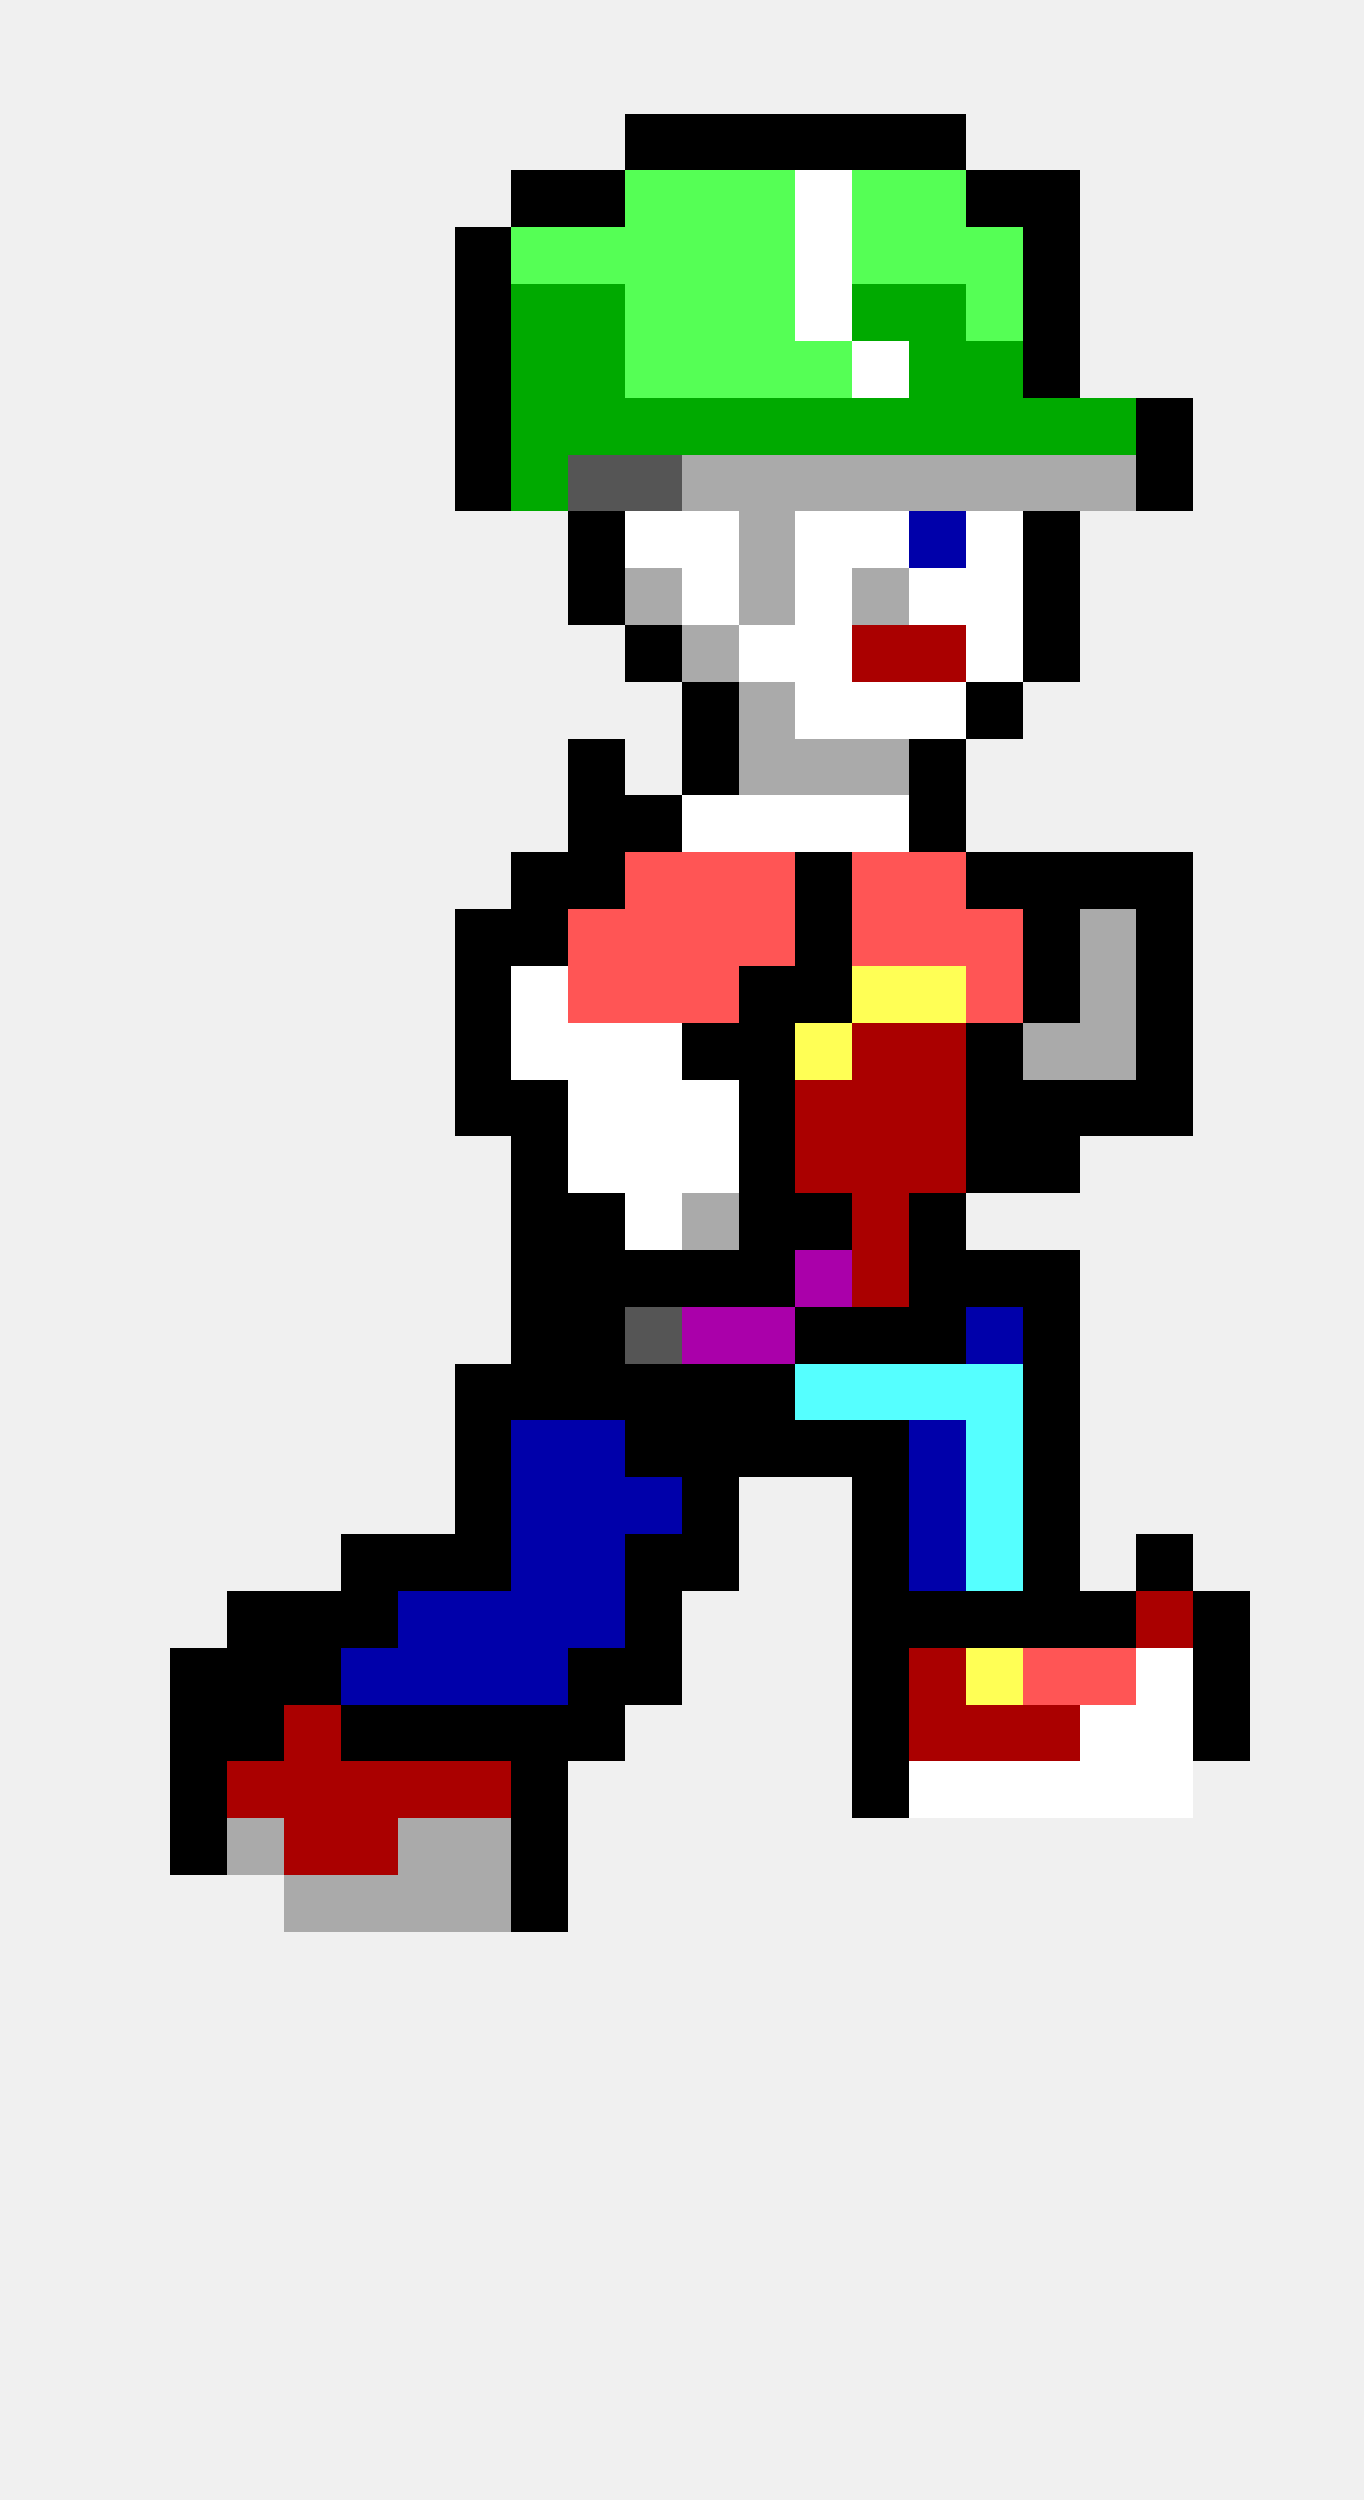
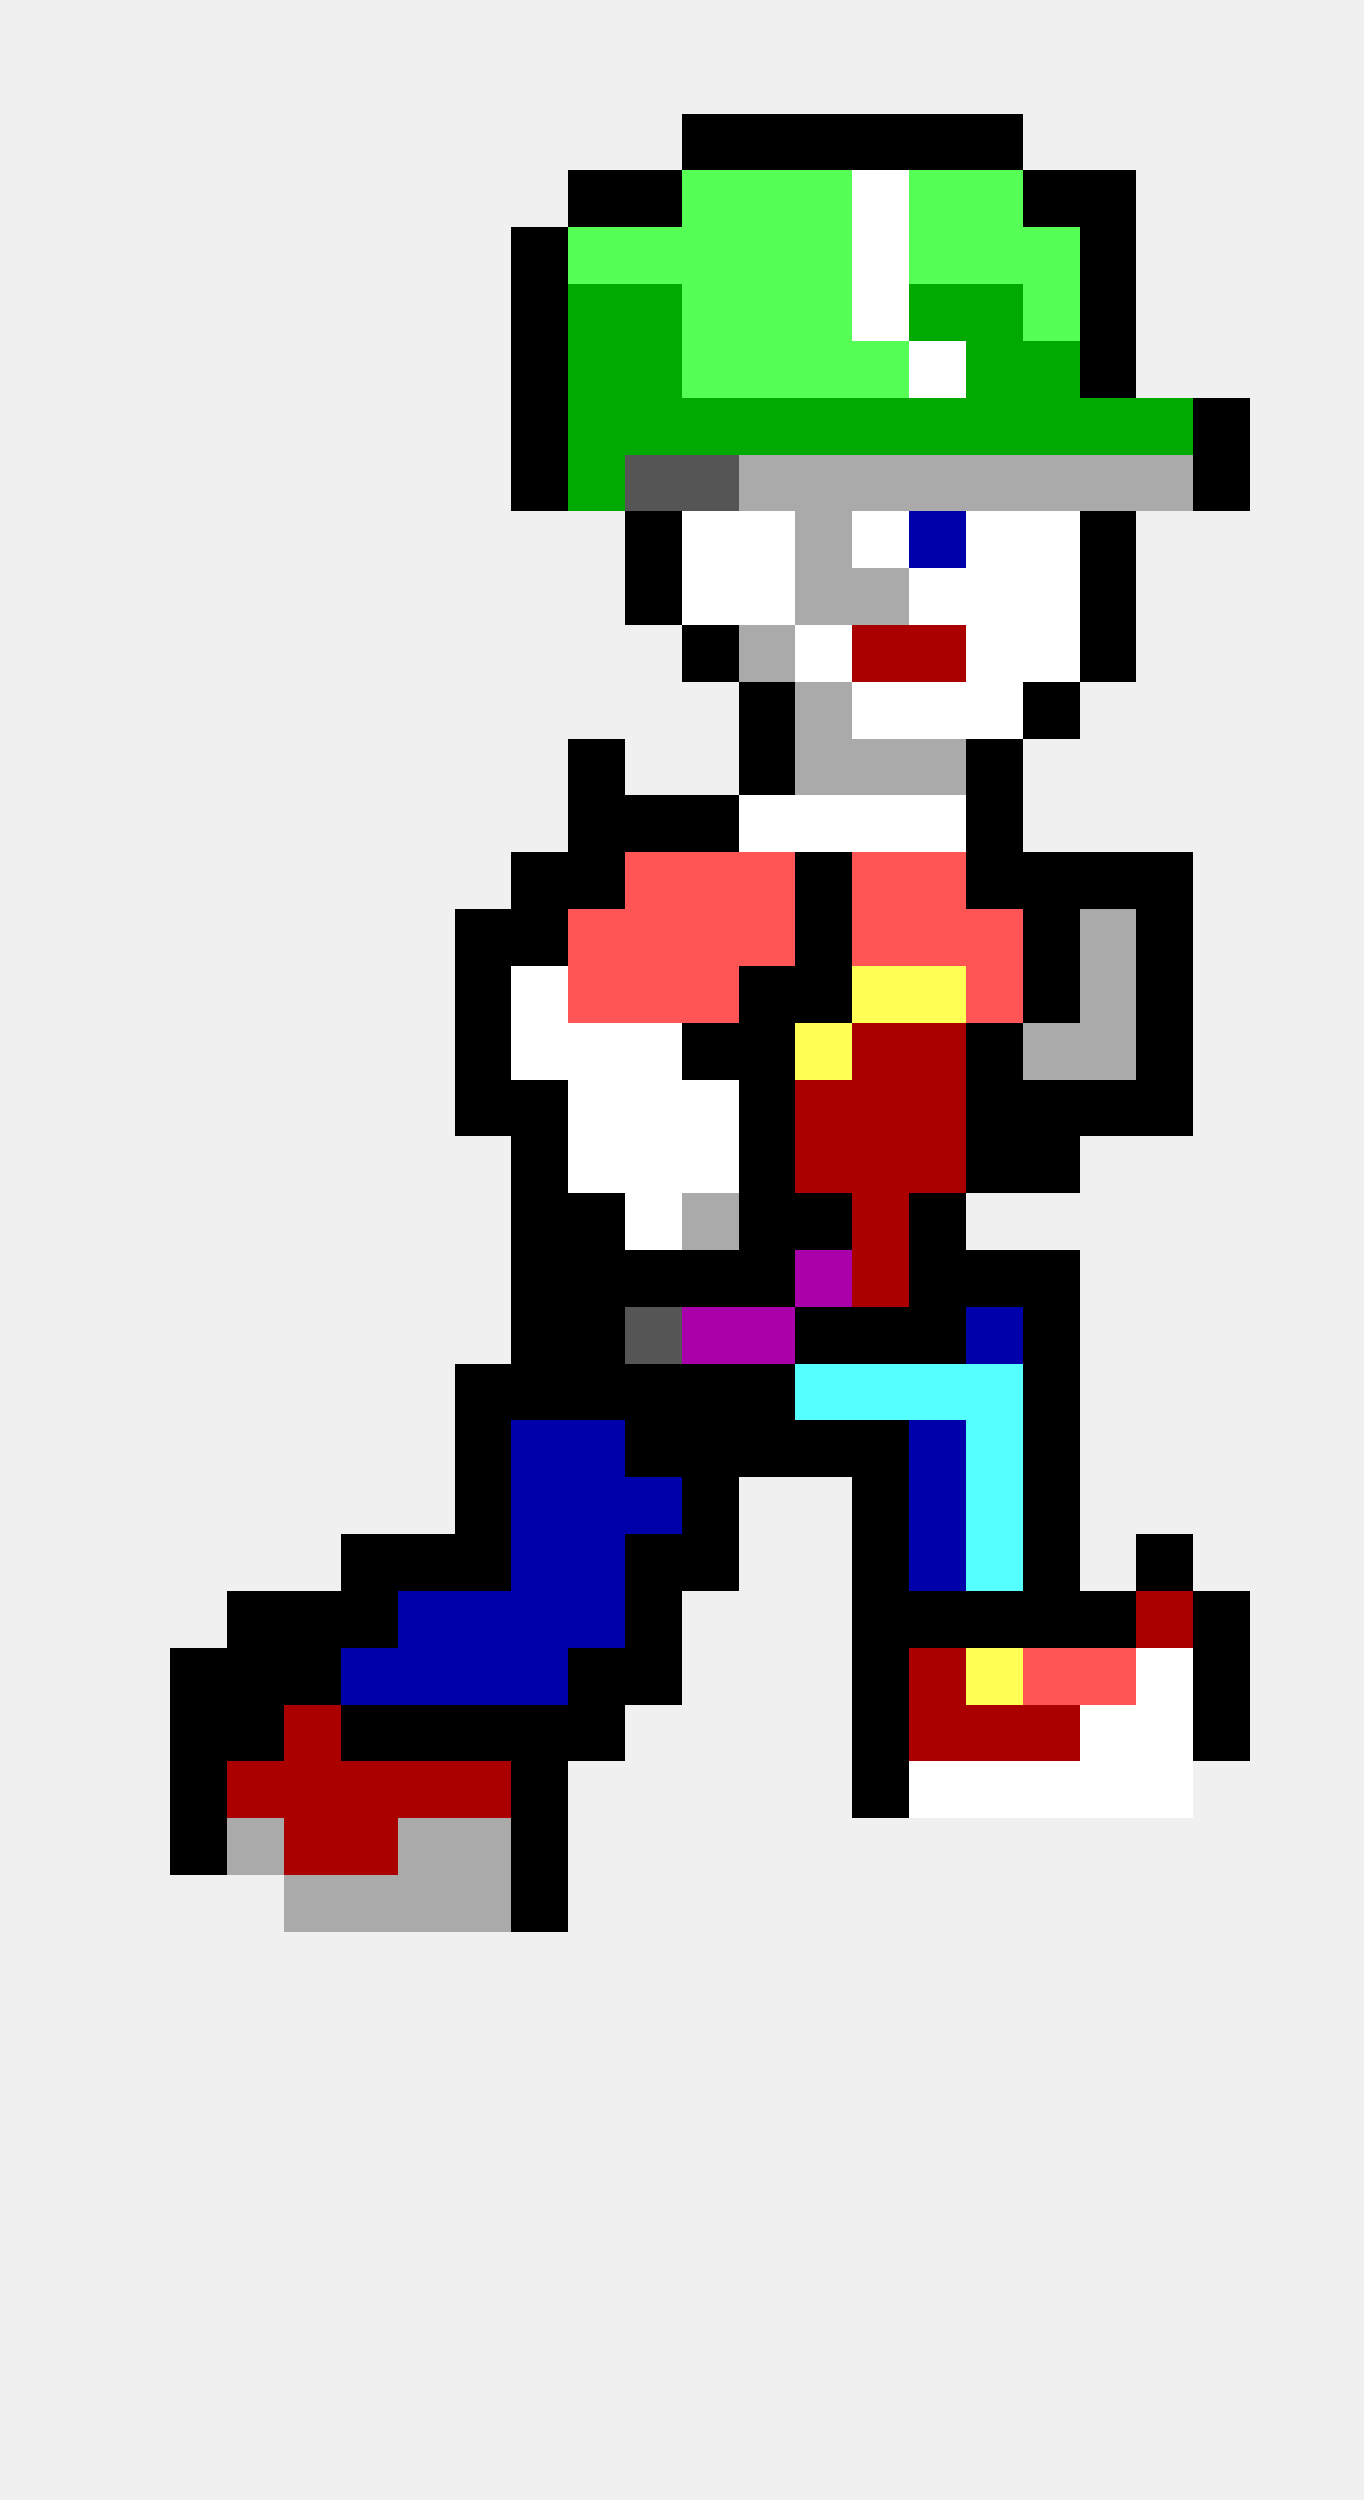
<svg xmlns="http://www.w3.org/2000/svg" width="24" height="44" viewBox="0 0 24 44" shape-rendering="crispEdges">
-   <rect x="11" y="2" width="1" height="1" fill="#000000" />
  <rect x="12" y="2" width="1" height="1" fill="#000000" />
  <rect x="13" y="2" width="1" height="1" fill="#000000" />
  <rect x="14" y="2" width="1" height="1" fill="#000000" />
  <rect x="15" y="2" width="1" height="1" fill="#000000" />
  <rect x="16" y="2" width="1" height="1" fill="#000000" />
-   <rect x="9" y="3" width="1" height="1" fill="#000000" />
+   <rect x="17" y="2" width="1" height="1" fill="#000000" />
  <rect x="10" y="3" width="1" height="1" fill="#000000" />
-   <rect x="11" y="3" width="1" height="1" fill="#55ff55" />
+   <rect x="11" y="3" width="1" height="1" fill="#000000" />
  <rect x="12" y="3" width="1" height="1" fill="#55ff55" />
  <rect x="13" y="3" width="1" height="1" fill="#55ff55" />
-   <rect x="14" y="3" width="1" height="1" fill="#ffffff" />
-   <rect x="15" y="3" width="1" height="1" fill="#55ff55" />
+   <rect x="14" y="3" width="1" height="1" fill="#55ff55" />
+   <rect x="15" y="3" width="1" height="1" fill="#ffffff" />
  <rect x="16" y="3" width="1" height="1" fill="#55ff55" />
-   <rect x="17" y="3" width="1" height="1" fill="#000000" />
+   <rect x="17" y="3" width="1" height="1" fill="#55ff55" />
  <rect x="18" y="3" width="1" height="1" fill="#000000" />
-   <rect x="8" y="4" width="1" height="1" fill="#000000" />
-   <rect x="9" y="4" width="1" height="1" fill="#55ff55" />
+   <rect x="19" y="3" width="1" height="1" fill="#000000" />
+   <rect x="9" y="4" width="1" height="1" fill="#000000" />
  <rect x="10" y="4" width="1" height="1" fill="#55ff55" />
  <rect x="11" y="4" width="1" height="1" fill="#55ff55" />
  <rect x="12" y="4" width="1" height="1" fill="#55ff55" />
  <rect x="13" y="4" width="1" height="1" fill="#55ff55" />
-   <rect x="14" y="4" width="1" height="1" fill="#ffffff" />
-   <rect x="15" y="4" width="1" height="1" fill="#55ff55" />
+   <rect x="14" y="4" width="1" height="1" fill="#55ff55" />
+   <rect x="15" y="4" width="1" height="1" fill="#ffffff" />
  <rect x="16" y="4" width="1" height="1" fill="#55ff55" />
  <rect x="17" y="4" width="1" height="1" fill="#55ff55" />
-   <rect x="18" y="4" width="1" height="1" fill="#000000" />
-   <rect x="8" y="5" width="1" height="1" fill="#000000" />
-   <rect x="9" y="5" width="1" height="1" fill="#00aa00" />
+   <rect x="18" y="4" width="1" height="1" fill="#55ff55" />
+   <rect x="19" y="4" width="1" height="1" fill="#000000" />
+   <rect x="9" y="5" width="1" height="1" fill="#000000" />
  <rect x="10" y="5" width="1" height="1" fill="#00aa00" />
-   <rect x="11" y="5" width="1" height="1" fill="#55ff55" />
+   <rect x="11" y="5" width="1" height="1" fill="#00aa00" />
  <rect x="12" y="5" width="1" height="1" fill="#55ff55" />
  <rect x="13" y="5" width="1" height="1" fill="#55ff55" />
-   <rect x="14" y="5" width="1" height="1" fill="#ffffff" />
-   <rect x="15" y="5" width="1" height="1" fill="#00aa00" />
+   <rect x="14" y="5" width="1" height="1" fill="#55ff55" />
+   <rect x="15" y="5" width="1" height="1" fill="#ffffff" />
  <rect x="16" y="5" width="1" height="1" fill="#00aa00" />
-   <rect x="17" y="5" width="1" height="1" fill="#55ff55" />
-   <rect x="18" y="5" width="1" height="1" fill="#000000" />
-   <rect x="8" y="6" width="1" height="1" fill="#000000" />
-   <rect x="9" y="6" width="1" height="1" fill="#00aa00" />
+   <rect x="17" y="5" width="1" height="1" fill="#00aa00" />
+   <rect x="18" y="5" width="1" height="1" fill="#55ff55" />
+   <rect x="19" y="5" width="1" height="1" fill="#000000" />
+   <rect x="9" y="6" width="1" height="1" fill="#000000" />
  <rect x="10" y="6" width="1" height="1" fill="#00aa00" />
-   <rect x="11" y="6" width="1" height="1" fill="#55ff55" />
+   <rect x="11" y="6" width="1" height="1" fill="#00aa00" />
  <rect x="12" y="6" width="1" height="1" fill="#55ff55" />
  <rect x="13" y="6" width="1" height="1" fill="#55ff55" />
  <rect x="14" y="6" width="1" height="1" fill="#55ff55" />
-   <rect x="15" y="6" width="1" height="1" fill="#ffffff" />
-   <rect x="16" y="6" width="1" height="1" fill="#00aa00" />
+   <rect x="15" y="6" width="1" height="1" fill="#55ff55" />
+   <rect x="16" y="6" width="1" height="1" fill="#ffffff" />
  <rect x="17" y="6" width="1" height="1" fill="#00aa00" />
-   <rect x="18" y="6" width="1" height="1" fill="#000000" />
-   <rect x="8" y="7" width="1" height="1" fill="#000000" />
-   <rect x="9" y="7" width="1" height="1" fill="#00aa00" />
+   <rect x="18" y="6" width="1" height="1" fill="#00aa00" />
+   <rect x="19" y="6" width="1" height="1" fill="#000000" />
+   <rect x="9" y="7" width="1" height="1" fill="#000000" />
  <rect x="10" y="7" width="1" height="1" fill="#00aa00" />
  <rect x="11" y="7" width="1" height="1" fill="#00aa00" />
  <rect x="12" y="7" width="1" height="1" fill="#00aa00" />
  <rect x="13" y="7" width="1" height="1" fill="#00aa00" />
  <rect x="14" y="7" width="1" height="1" fill="#00aa00" />
  <rect x="15" y="7" width="1" height="1" fill="#00aa00" />
  <rect x="16" y="7" width="1" height="1" fill="#00aa00" />
  <rect x="17" y="7" width="1" height="1" fill="#00aa00" />
  <rect x="18" y="7" width="1" height="1" fill="#00aa00" />
  <rect x="19" y="7" width="1" height="1" fill="#00aa00" />
-   <rect x="20" y="7" width="1" height="1" fill="#000000" />
-   <rect x="8" y="8" width="1" height="1" fill="#000000" />
-   <rect x="9" y="8" width="1" height="1" fill="#00aa00" />
-   <rect x="10" y="8" width="1" height="1" fill="#555555" />
+   <rect x="20" y="7" width="1" height="1" fill="#00aa00" />
+   <rect x="21" y="7" width="1" height="1" fill="#000000" />
+   <rect x="9" y="8" width="1" height="1" fill="#000000" />
+   <rect x="10" y="8" width="1" height="1" fill="#00aa00" />
  <rect x="11" y="8" width="1" height="1" fill="#555555" />
-   <rect x="12" y="8" width="1" height="1" fill="#aaaaaa" />
+   <rect x="12" y="8" width="1" height="1" fill="#555555" />
  <rect x="13" y="8" width="1" height="1" fill="#aaaaaa" />
  <rect x="14" y="8" width="1" height="1" fill="#aaaaaa" />
  <rect x="15" y="8" width="1" height="1" fill="#aaaaaa" />
  <rect x="16" y="8" width="1" height="1" fill="#aaaaaa" />
  <rect x="17" y="8" width="1" height="1" fill="#aaaaaa" />
  <rect x="18" y="8" width="1" height="1" fill="#aaaaaa" />
  <rect x="19" y="8" width="1" height="1" fill="#aaaaaa" />
-   <rect x="20" y="8" width="1" height="1" fill="#000000" />
-   <rect x="10" y="9" width="1" height="1" fill="#000000" />
-   <rect x="11" y="9" width="1" height="1" fill="#ffffff" />
+   <rect x="20" y="8" width="1" height="1" fill="#aaaaaa" />
+   <rect x="21" y="8" width="1" height="1" fill="#000000" />
+   <rect x="11" y="9" width="1" height="1" fill="#000000" />
  <rect x="12" y="9" width="1" height="1" fill="#ffffff" />
-   <rect x="13" y="9" width="1" height="1" fill="#aaaaaa" />
-   <rect x="14" y="9" width="1" height="1" fill="#ffffff" />
+   <rect x="13" y="9" width="1" height="1" fill="#ffffff" />
+   <rect x="14" y="9" width="1" height="1" fill="#aaaaaa" />
  <rect x="15" y="9" width="1" height="1" fill="#ffffff" />
  <rect x="16" y="9" width="1" height="1" fill="#0000aa" />
  <rect x="17" y="9" width="1" height="1" fill="#ffffff" />
-   <rect x="18" y="9" width="1" height="1" fill="#000000" />
-   <rect x="10" y="10" width="1" height="1" fill="#000000" />
-   <rect x="11" y="10" width="1" height="1" fill="#aaaaaa" />
+   <rect x="18" y="9" width="1" height="1" fill="#ffffff" />
+   <rect x="19" y="9" width="1" height="1" fill="#000000" />
+   <rect x="11" y="10" width="1" height="1" fill="#000000" />
  <rect x="12" y="10" width="1" height="1" fill="#ffffff" />
-   <rect x="13" y="10" width="1" height="1" fill="#aaaaaa" />
-   <rect x="14" y="10" width="1" height="1" fill="#ffffff" />
+   <rect x="13" y="10" width="1" height="1" fill="#ffffff" />
+   <rect x="14" y="10" width="1" height="1" fill="#aaaaaa" />
  <rect x="15" y="10" width="1" height="1" fill="#aaaaaa" />
  <rect x="16" y="10" width="1" height="1" fill="#ffffff" />
  <rect x="17" y="10" width="1" height="1" fill="#ffffff" />
-   <rect x="18" y="10" width="1" height="1" fill="#000000" />
-   <rect x="11" y="11" width="1" height="1" fill="#000000" />
-   <rect x="12" y="11" width="1" height="1" fill="#aaaaaa" />
-   <rect x="13" y="11" width="1" height="1" fill="#ffffff" />
+   <rect x="18" y="10" width="1" height="1" fill="#ffffff" />
+   <rect x="19" y="10" width="1" height="1" fill="#000000" />
+   <rect x="12" y="11" width="1" height="1" fill="#000000" />
+   <rect x="13" y="11" width="1" height="1" fill="#aaaaaa" />
  <rect x="14" y="11" width="1" height="1" fill="#ffffff" />
  <rect x="15" y="11" width="1" height="1" fill="#aa0000" />
  <rect x="16" y="11" width="1" height="1" fill="#aa0000" />
  <rect x="17" y="11" width="1" height="1" fill="#ffffff" />
-   <rect x="18" y="11" width="1" height="1" fill="#000000" />
-   <rect x="12" y="12" width="1" height="1" fill="#000000" />
-   <rect x="13" y="12" width="1" height="1" fill="#aaaaaa" />
-   <rect x="14" y="12" width="1" height="1" fill="#ffffff" />
+   <rect x="18" y="11" width="1" height="1" fill="#ffffff" />
+   <rect x="19" y="11" width="1" height="1" fill="#000000" />
+   <rect x="13" y="12" width="1" height="1" fill="#000000" />
+   <rect x="14" y="12" width="1" height="1" fill="#aaaaaa" />
  <rect x="15" y="12" width="1" height="1" fill="#ffffff" />
  <rect x="16" y="12" width="1" height="1" fill="#ffffff" />
-   <rect x="17" y="12" width="1" height="1" fill="#000000" />
+   <rect x="17" y="12" width="1" height="1" fill="#ffffff" />
+   <rect x="18" y="12" width="1" height="1" fill="#000000" />
  <rect x="10" y="13" width="1" height="1" fill="#000000" />
-   <rect x="12" y="13" width="1" height="1" fill="#000000" />
-   <rect x="13" y="13" width="1" height="1" fill="#aaaaaa" />
+   <rect x="13" y="13" width="1" height="1" fill="#000000" />
  <rect x="14" y="13" width="1" height="1" fill="#aaaaaa" />
  <rect x="15" y="13" width="1" height="1" fill="#aaaaaa" />
-   <rect x="16" y="13" width="1" height="1" fill="#000000" />
+   <rect x="16" y="13" width="1" height="1" fill="#aaaaaa" />
+   <rect x="17" y="13" width="1" height="1" fill="#000000" />
  <rect x="10" y="14" width="1" height="1" fill="#000000" />
  <rect x="11" y="14" width="1" height="1" fill="#000000" />
-   <rect x="12" y="14" width="1" height="1" fill="#ffffff" />
+   <rect x="12" y="14" width="1" height="1" fill="#000000" />
  <rect x="13" y="14" width="1" height="1" fill="#ffffff" />
  <rect x="14" y="14" width="1" height="1" fill="#ffffff" />
  <rect x="15" y="14" width="1" height="1" fill="#ffffff" />
-   <rect x="16" y="14" width="1" height="1" fill="#000000" />
+   <rect x="16" y="14" width="1" height="1" fill="#ffffff" />
+   <rect x="17" y="14" width="1" height="1" fill="#000000" />
  <rect x="9" y="15" width="1" height="1" fill="#000000" />
  <rect x="10" y="15" width="1" height="1" fill="#000000" />
  <rect x="11" y="15" width="1" height="1" fill="#ff5555" />
  <rect x="12" y="15" width="1" height="1" fill="#ff5555" />
  <rect x="13" y="15" width="1" height="1" fill="#ff5555" />
  <rect x="14" y="15" width="1" height="1" fill="#000000" />
  <rect x="15" y="15" width="1" height="1" fill="#ff5555" />
  <rect x="16" y="15" width="1" height="1" fill="#ff5555" />
  <rect x="17" y="15" width="1" height="1" fill="#000000" />
  <rect x="18" y="15" width="1" height="1" fill="#000000" />
  <rect x="19" y="15" width="1" height="1" fill="#000000" />
  <rect x="20" y="15" width="1" height="1" fill="#000000" />
  <rect x="8" y="16" width="1" height="1" fill="#000000" />
  <rect x="9" y="16" width="1" height="1" fill="#000000" />
  <rect x="10" y="16" width="1" height="1" fill="#ff5555" />
  <rect x="11" y="16" width="1" height="1" fill="#ff5555" />
  <rect x="12" y="16" width="1" height="1" fill="#ff5555" />
  <rect x="13" y="16" width="1" height="1" fill="#ff5555" />
  <rect x="14" y="16" width="1" height="1" fill="#000000" />
  <rect x="15" y="16" width="1" height="1" fill="#ff5555" />
  <rect x="16" y="16" width="1" height="1" fill="#ff5555" />
  <rect x="17" y="16" width="1" height="1" fill="#ff5555" />
  <rect x="18" y="16" width="1" height="1" fill="#000000" />
  <rect x="19" y="16" width="1" height="1" fill="#aaaaaa" />
  <rect x="20" y="16" width="1" height="1" fill="#000000" />
  <rect x="8" y="17" width="1" height="1" fill="#000000" />
  <rect x="9" y="17" width="1" height="1" fill="#ffffff" />
  <rect x="10" y="17" width="1" height="1" fill="#ff5555" />
  <rect x="11" y="17" width="1" height="1" fill="#ff5555" />
  <rect x="12" y="17" width="1" height="1" fill="#ff5555" />
  <rect x="13" y="17" width="1" height="1" fill="#000000" />
  <rect x="14" y="17" width="1" height="1" fill="#000000" />
  <rect x="15" y="17" width="1" height="1" fill="#ffff55" />
  <rect x="16" y="17" width="1" height="1" fill="#ffff55" />
  <rect x="17" y="17" width="1" height="1" fill="#ff5555" />
  <rect x="18" y="17" width="1" height="1" fill="#000000" />
  <rect x="19" y="17" width="1" height="1" fill="#aaaaaa" />
  <rect x="20" y="17" width="1" height="1" fill="#000000" />
  <rect x="8" y="18" width="1" height="1" fill="#000000" />
  <rect x="9" y="18" width="1" height="1" fill="#ffffff" />
  <rect x="10" y="18" width="1" height="1" fill="#ffffff" />
  <rect x="11" y="18" width="1" height="1" fill="#ffffff" />
  <rect x="12" y="18" width="1" height="1" fill="#000000" />
  <rect x="13" y="18" width="1" height="1" fill="#000000" />
  <rect x="14" y="18" width="1" height="1" fill="#ffff55" />
  <rect x="15" y="18" width="1" height="1" fill="#aa0000" />
  <rect x="16" y="18" width="1" height="1" fill="#aa0000" />
  <rect x="17" y="18" width="1" height="1" fill="#000000" />
  <rect x="18" y="18" width="1" height="1" fill="#aaaaaa" />
  <rect x="19" y="18" width="1" height="1" fill="#aaaaaa" />
  <rect x="20" y="18" width="1" height="1" fill="#000000" />
  <rect x="8" y="19" width="1" height="1" fill="#000000" />
  <rect x="9" y="19" width="1" height="1" fill="#000000" />
  <rect x="10" y="19" width="1" height="1" fill="#ffffff" />
  <rect x="11" y="19" width="1" height="1" fill="#ffffff" />
  <rect x="12" y="19" width="1" height="1" fill="#ffffff" />
  <rect x="13" y="19" width="1" height="1" fill="#000000" />
  <rect x="14" y="19" width="1" height="1" fill="#aa0000" />
  <rect x="15" y="19" width="1" height="1" fill="#aa0000" />
  <rect x="16" y="19" width="1" height="1" fill="#aa0000" />
  <rect x="17" y="19" width="1" height="1" fill="#000000" />
  <rect x="18" y="19" width="1" height="1" fill="#000000" />
  <rect x="19" y="19" width="1" height="1" fill="#000000" />
  <rect x="20" y="19" width="1" height="1" fill="#000000" />
  <rect x="9" y="20" width="1" height="1" fill="#000000" />
  <rect x="10" y="20" width="1" height="1" fill="#ffffff" />
  <rect x="11" y="20" width="1" height="1" fill="#ffffff" />
  <rect x="12" y="20" width="1" height="1" fill="#ffffff" />
  <rect x="13" y="20" width="1" height="1" fill="#000000" />
  <rect x="14" y="20" width="1" height="1" fill="#aa0000" />
  <rect x="15" y="20" width="1" height="1" fill="#aa0000" />
  <rect x="16" y="20" width="1" height="1" fill="#aa0000" />
  <rect x="17" y="20" width="1" height="1" fill="#000000" />
  <rect x="18" y="20" width="1" height="1" fill="#000000" />
  <rect x="9" y="21" width="1" height="1" fill="#000000" />
  <rect x="10" y="21" width="1" height="1" fill="#000000" />
  <rect x="11" y="21" width="1" height="1" fill="#ffffff" />
  <rect x="12" y="21" width="1" height="1" fill="#aaaaaa" />
  <rect x="13" y="21" width="1" height="1" fill="#000000" />
  <rect x="14" y="21" width="1" height="1" fill="#000000" />
  <rect x="15" y="21" width="1" height="1" fill="#aa0000" />
  <rect x="16" y="21" width="1" height="1" fill="#000000" />
  <rect x="9" y="22" width="1" height="1" fill="#000000" />
  <rect x="10" y="22" width="1" height="1" fill="#000000" />
  <rect x="11" y="22" width="1" height="1" fill="#000000" />
  <rect x="12" y="22" width="1" height="1" fill="#000000" />
  <rect x="13" y="22" width="1" height="1" fill="#000000" />
  <rect x="14" y="22" width="1" height="1" fill="#aa00aa" />
  <rect x="15" y="22" width="1" height="1" fill="#aa0000" />
  <rect x="16" y="22" width="1" height="1" fill="#000000" />
  <rect x="17" y="22" width="1" height="1" fill="#000000" />
  <rect x="18" y="22" width="1" height="1" fill="#000000" />
  <rect x="9" y="23" width="1" height="1" fill="#000000" />
  <rect x="10" y="23" width="1" height="1" fill="#000000" />
  <rect x="11" y="23" width="1" height="1" fill="#555555" />
  <rect x="12" y="23" width="1" height="1" fill="#aa00aa" />
  <rect x="13" y="23" width="1" height="1" fill="#aa00aa" />
  <rect x="14" y="23" width="1" height="1" fill="#000000" />
  <rect x="15" y="23" width="1" height="1" fill="#000000" />
  <rect x="16" y="23" width="1" height="1" fill="#000000" />
  <rect x="17" y="23" width="1" height="1" fill="#0000aa" />
  <rect x="18" y="23" width="1" height="1" fill="#000000" />
  <rect x="8" y="24" width="1" height="1" fill="#000000" />
  <rect x="9" y="24" width="1" height="1" fill="#000000" />
  <rect x="10" y="24" width="1" height="1" fill="#000000" />
  <rect x="11" y="24" width="1" height="1" fill="#000000" />
  <rect x="12" y="24" width="1" height="1" fill="#000000" />
  <rect x="13" y="24" width="1" height="1" fill="#000000" />
  <rect x="14" y="24" width="1" height="1" fill="#55ffff" />
  <rect x="15" y="24" width="1" height="1" fill="#55ffff" />
  <rect x="16" y="24" width="1" height="1" fill="#55ffff" />
  <rect x="17" y="24" width="1" height="1" fill="#55ffff" />
  <rect x="18" y="24" width="1" height="1" fill="#000000" />
  <rect x="8" y="25" width="1" height="1" fill="#000000" />
  <rect x="9" y="25" width="1" height="1" fill="#0000aa" />
  <rect x="10" y="25" width="1" height="1" fill="#0000aa" />
  <rect x="11" y="25" width="1" height="1" fill="#000000" />
  <rect x="12" y="25" width="1" height="1" fill="#000000" />
  <rect x="13" y="25" width="1" height="1" fill="#000000" />
  <rect x="14" y="25" width="1" height="1" fill="#000000" />
  <rect x="15" y="25" width="1" height="1" fill="#000000" />
  <rect x="16" y="25" width="1" height="1" fill="#0000aa" />
  <rect x="17" y="25" width="1" height="1" fill="#55ffff" />
  <rect x="18" y="25" width="1" height="1" fill="#000000" />
  <rect x="8" y="26" width="1" height="1" fill="#000000" />
  <rect x="9" y="26" width="1" height="1" fill="#0000aa" />
  <rect x="10" y="26" width="1" height="1" fill="#0000aa" />
  <rect x="11" y="26" width="1" height="1" fill="#0000aa" />
  <rect x="12" y="26" width="1" height="1" fill="#000000" />
  <rect x="15" y="26" width="1" height="1" fill="#000000" />
  <rect x="16" y="26" width="1" height="1" fill="#0000aa" />
  <rect x="17" y="26" width="1" height="1" fill="#55ffff" />
  <rect x="18" y="26" width="1" height="1" fill="#000000" />
  <rect x="6" y="27" width="1" height="1" fill="#000000" />
  <rect x="7" y="27" width="1" height="1" fill="#000000" />
  <rect x="8" y="27" width="1" height="1" fill="#000000" />
  <rect x="9" y="27" width="1" height="1" fill="#0000aa" />
  <rect x="10" y="27" width="1" height="1" fill="#0000aa" />
  <rect x="11" y="27" width="1" height="1" fill="#000000" />
  <rect x="12" y="27" width="1" height="1" fill="#000000" />
  <rect x="15" y="27" width="1" height="1" fill="#000000" />
  <rect x="16" y="27" width="1" height="1" fill="#0000aa" />
  <rect x="17" y="27" width="1" height="1" fill="#55ffff" />
  <rect x="18" y="27" width="1" height="1" fill="#000000" />
  <rect x="20" y="27" width="1" height="1" fill="#000000" />
  <rect x="4" y="28" width="1" height="1" fill="#000000" />
  <rect x="5" y="28" width="1" height="1" fill="#000000" />
  <rect x="6" y="28" width="1" height="1" fill="#000000" />
  <rect x="7" y="28" width="1" height="1" fill="#0000aa" />
  <rect x="8" y="28" width="1" height="1" fill="#0000aa" />
  <rect x="9" y="28" width="1" height="1" fill="#0000aa" />
  <rect x="10" y="28" width="1" height="1" fill="#0000aa" />
  <rect x="11" y="28" width="1" height="1" fill="#000000" />
  <rect x="15" y="28" width="1" height="1" fill="#000000" />
  <rect x="16" y="28" width="1" height="1" fill="#000000" />
  <rect x="17" y="28" width="1" height="1" fill="#000000" />
  <rect x="18" y="28" width="1" height="1" fill="#000000" />
  <rect x="19" y="28" width="1" height="1" fill="#000000" />
  <rect x="20" y="28" width="1" height="1" fill="#aa0000" />
  <rect x="21" y="28" width="1" height="1" fill="#000000" />
  <rect x="3" y="29" width="1" height="1" fill="#000000" />
  <rect x="4" y="29" width="1" height="1" fill="#000000" />
  <rect x="5" y="29" width="1" height="1" fill="#000000" />
  <rect x="6" y="29" width="1" height="1" fill="#0000aa" />
  <rect x="7" y="29" width="1" height="1" fill="#0000aa" />
  <rect x="8" y="29" width="1" height="1" fill="#0000aa" />
  <rect x="9" y="29" width="1" height="1" fill="#0000aa" />
  <rect x="10" y="29" width="1" height="1" fill="#000000" />
  <rect x="11" y="29" width="1" height="1" fill="#000000" />
  <rect x="15" y="29" width="1" height="1" fill="#000000" />
  <rect x="16" y="29" width="1" height="1" fill="#aa0000" />
  <rect x="17" y="29" width="1" height="1" fill="#ffff55" />
  <rect x="18" y="29" width="1" height="1" fill="#ff5555" />
  <rect x="19" y="29" width="1" height="1" fill="#ff5555" />
  <rect x="20" y="29" width="1" height="1" fill="#ffffff" />
  <rect x="21" y="29" width="1" height="1" fill="#000000" />
  <rect x="3" y="30" width="1" height="1" fill="#000000" />
  <rect x="4" y="30" width="1" height="1" fill="#000000" />
  <rect x="5" y="30" width="1" height="1" fill="#aa0000" />
  <rect x="6" y="30" width="1" height="1" fill="#000000" />
  <rect x="7" y="30" width="1" height="1" fill="#000000" />
  <rect x="8" y="30" width="1" height="1" fill="#000000" />
  <rect x="9" y="30" width="1" height="1" fill="#000000" />
  <rect x="10" y="30" width="1" height="1" fill="#000000" />
  <rect x="15" y="30" width="1" height="1" fill="#000000" />
  <rect x="16" y="30" width="1" height="1" fill="#aa0000" />
  <rect x="17" y="30" width="1" height="1" fill="#aa0000" />
  <rect x="18" y="30" width="1" height="1" fill="#aa0000" />
  <rect x="19" y="30" width="1" height="1" fill="#ffffff" />
  <rect x="20" y="30" width="1" height="1" fill="#ffffff" />
  <rect x="21" y="30" width="1" height="1" fill="#000000" />
  <rect x="3" y="31" width="1" height="1" fill="#000000" />
  <rect x="4" y="31" width="1" height="1" fill="#aa0000" />
  <rect x="5" y="31" width="1" height="1" fill="#aa0000" />
  <rect x="6" y="31" width="1" height="1" fill="#aa0000" />
  <rect x="7" y="31" width="1" height="1" fill="#aa0000" />
  <rect x="8" y="31" width="1" height="1" fill="#aa0000" />
  <rect x="9" y="31" width="1" height="1" fill="#000000" />
  <rect x="15" y="31" width="1" height="1" fill="#000000" />
  <rect x="16" y="31" width="1" height="1" fill="#ffffff" />
  <rect x="17" y="31" width="1" height="1" fill="#ffffff" />
  <rect x="18" y="31" width="1" height="1" fill="#ffffff" />
  <rect x="19" y="31" width="1" height="1" fill="#ffffff" />
  <rect x="20" y="31" width="1" height="1" fill="#ffffff" />
  <rect x="3" y="32" width="1" height="1" fill="#000000" />
  <rect x="4" y="32" width="1" height="1" fill="#aaaaaa" />
  <rect x="5" y="32" width="1" height="1" fill="#aa0000" />
  <rect x="6" y="32" width="1" height="1" fill="#aa0000" />
  <rect x="7" y="32" width="1" height="1" fill="#aaaaaa" />
  <rect x="8" y="32" width="1" height="1" fill="#aaaaaa" />
  <rect x="9" y="32" width="1" height="1" fill="#000000" />
  <rect x="5" y="33" width="1" height="1" fill="#aaaaaa" />
  <rect x="6" y="33" width="1" height="1" fill="#aaaaaa" />
  <rect x="7" y="33" width="1" height="1" fill="#aaaaaa" />
  <rect x="8" y="33" width="1" height="1" fill="#aaaaaa" />
  <rect x="9" y="33" width="1" height="1" fill="#000000" />
</svg>
